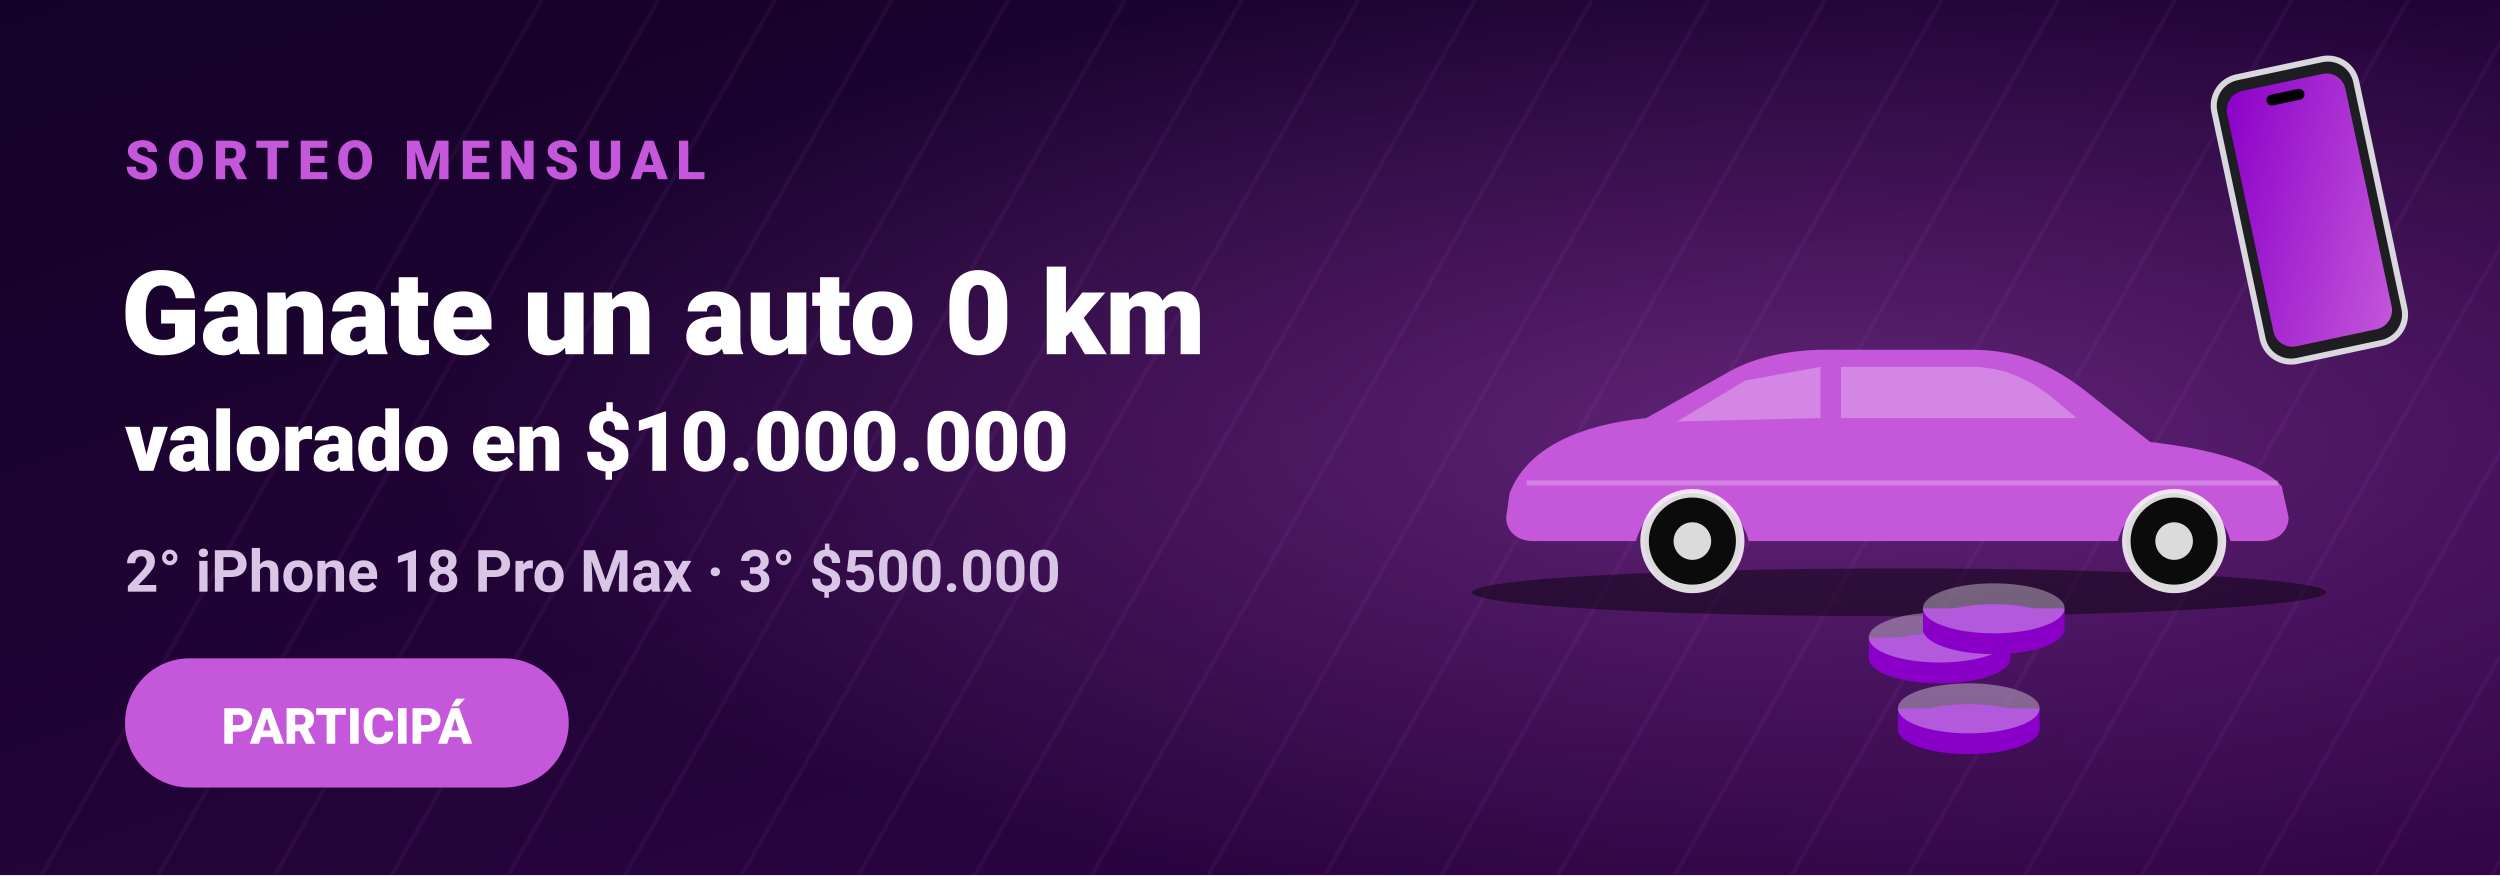
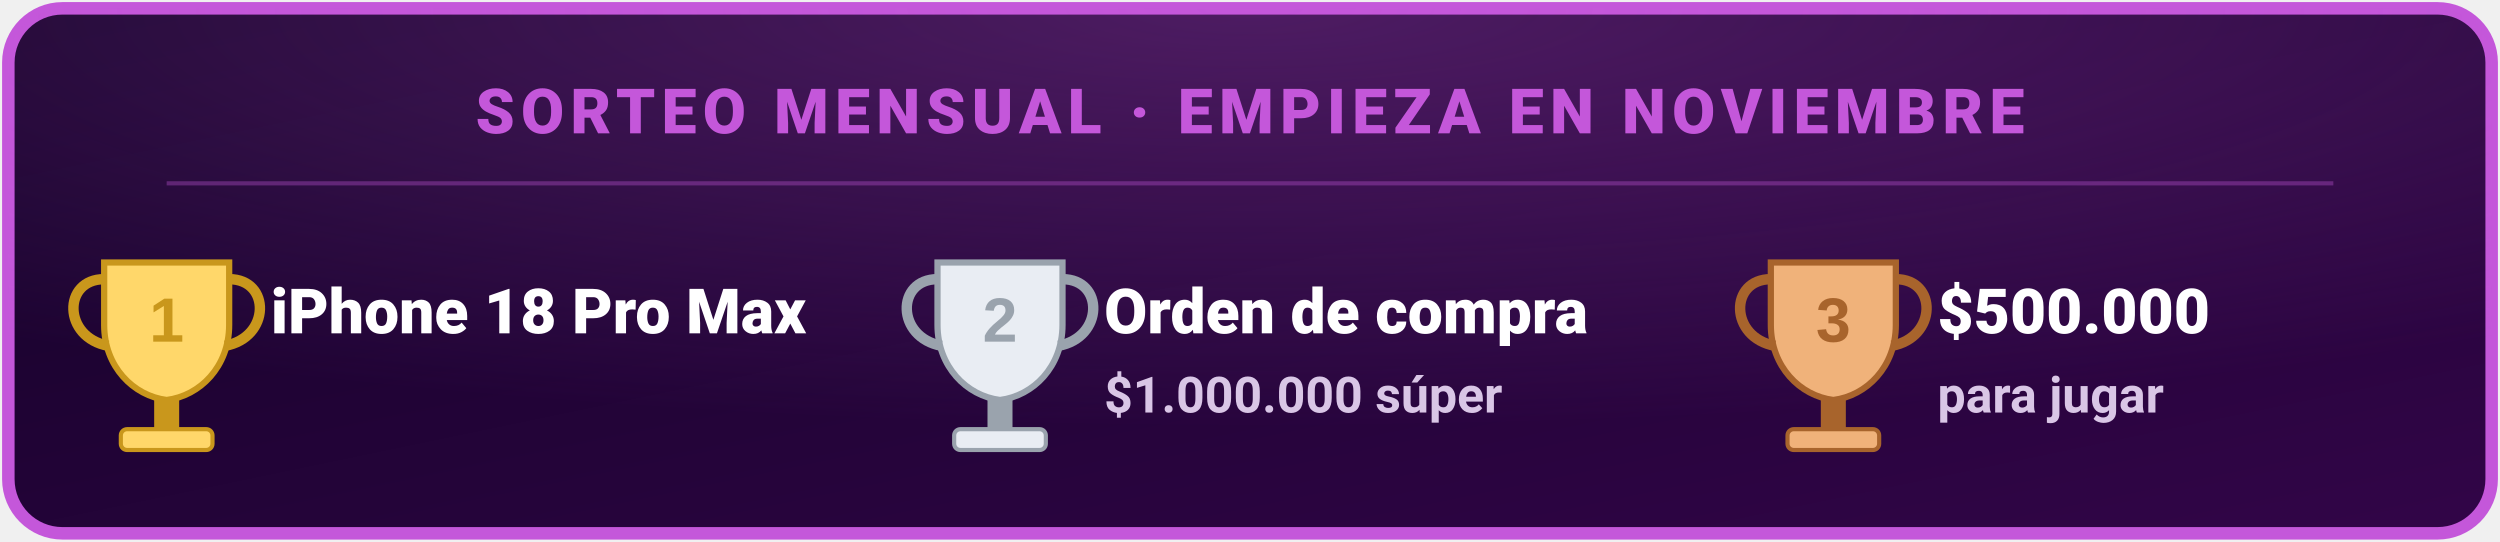
- <svg xmlns="http://www.w3.org/2000/svg" viewBox="0 0 1200 420" width="1200" height="420">
+ <svg xmlns="http://www.w3.org/2000/svg" viewBox="0 0 1200 260" width="1200" height="260">
  <defs>
    <linearGradient id="bg" x1="0" y1="0" x2="1" y2="1">
      <stop offset="0" stop-color="#130227" />
      <stop offset="1" stop-color="#320548" />
    </linearGradient>
-     <radialGradient id="gl" cx=".72" cy=".5" r=".55">
-       <stop offset="0" stop-color="#c457da" stop-opacity=".38" />
+     <radialGradient id="gl" cx=".5" cy="0" r=".8">
+       <stop offset="0" stop-color="#c457da" stop-opacity=".30" />
      <stop offset="1" stop-color="#c457da" stop-opacity="0" />
    </radialGradient>
-     <linearGradient id="scr" x1="0" y1="0" x2="1" y2="1">
-       <stop offset="0" stop-color="#8b00c9" />
-       <stop offset="1" stop-color="#c457da" />
-     </linearGradient>
  </defs>
-   <rect width="1200" height="420" fill="url(#bg)" />
-   <rect width="1200" height="420" fill="url(#gl)" />
-   <g opacity=".07" stroke="#c457da" stroke-width="2">
-     <line x1="260" y1="0" x2="20" y2="420" />
-     <line x1="316" y1="0" x2="76" y2="420" />
-     <line x1="372" y1="0" x2="132" y2="420" />
-     <line x1="428" y1="0" x2="188" y2="420" />
-     <line x1="484" y1="0" x2="244" y2="420" />
-     <line x1="540" y1="0" x2="300" y2="420" />
-     <line x1="596" y1="0" x2="356" y2="420" />
-     <line x1="652" y1="0" x2="412" y2="420" />
-     <line x1="708" y1="0" x2="468" y2="420" />
-     <line x1="764" y1="0" x2="524" y2="420" />
-     <line x1="820" y1="0" x2="580" y2="420" />
-     <line x1="876" y1="0" x2="636" y2="420" />
-     <line x1="932" y1="0" x2="692" y2="420" />
-     <line x1="988" y1="0" x2="748" y2="420" />
-     <line x1="1044" y1="0" x2="804" y2="420" />
-     <line x1="1100" y1="0" x2="860" y2="420" />
-     <line x1="1156" y1="0" x2="916" y2="420" />
-     <line x1="1212" y1="0" x2="972" y2="420" />
-     <line x1="1268" y1="0" x2="1028" y2="420" />
-     <line x1="1324" y1="0" x2="1084" y2="420" />
-     <line x1="1380" y1="0" x2="1140" y2="420" />
-     <line x1="1436" y1="0" x2="1196" y2="420" />
-     <line x1="1492" y1="0" x2="1252" y2="420" />
+   <rect x="4" y="4" width="1192" height="252" rx="26" fill="url(#bg)" stroke="#c457da" stroke-width="6" />
+   <rect x="4" y="4" width="1192" height="252" rx="26" fill="url(#gl)" />
+   <text x="600" y="64" text-anchor="middle" font-family="Roboto,Arial,sans-serif" font-size="30" font-weight="900" letter-spacing="3" fill="#c457da">SORTEO MENSUAL · EMPIEZA EN NOVIEMBRE</text>
+   <line x1="80" y1="88" x2="1120" y2="88" stroke="#c457da" stroke-opacity=".35" stroke-width="2" />
+   <g transform="translate(80,170)">
+     <path d="M-30 -44 H30 V-14 C30 6 16 20 0 22 C-16 20 -30 6 -30 -14 Z" fill="#ffd76a" stroke="#c9971c" stroke-width="3" />
+     <path d="M-30 -36 C-50 -36 -50 -8 -28 -4 M30 -36 C50 -36 50 -8 28 -4" fill="none" stroke="#c9971c" stroke-width="5" />
+     <rect x="-6" y="22" width="12" height="14" fill="#c9971c" />
+     <rect x="-22" y="36" width="44" height="10" rx="3" fill="#ffd76a" stroke="#c9971c" stroke-width="2" />
+     <text x="0" y="-6" text-anchor="middle" font-family="Arial,Helvetica,sans-serif" font-size="30" font-weight="900" fill="#c9971c">1</text>
  </g>
-   <g transform="translate(700,140) scale(0.82)">
-     <ellipse cx="258" cy="176" rx="250" ry="14" fill="#000" opacity=".45" />
-     <path d="M30 118 C40 92 70 78 110 74 L160 46 C175 38 195 34 215 34 L300 34 C330 34 350 44 372 62 L405 88 C440 92 470 100 482 114 L486 132 C486 140 480 146 470 146 L452 146 A34 34 0 0 0 386 146 L170 146 A34 34 0 0 0 104 146 L44 146 C34 146 28 140 28 132 Z" fill="#c457da" />
-     <path d="M168 52 L212 44 L212 74 L128 76 Z M224 44 L300 44 C320 44 336 52 350 64 L362 74 L224 74 Z" fill="#ffffff" fill-opacity=".28" />
-     <path d="M40 112 L480 112" stroke="#ffffff" stroke-opacity=".25" stroke-width="3" />
-     <circle cx="137" cy="146" r="28" fill="#0b0b0b" stroke="#ffffff" stroke-opacity=".85" stroke-width="5" />
-     <circle cx="137" cy="146" r="11" fill="#ffffff" fill-opacity=".85" />
-     <circle cx="419" cy="146" r="28" fill="#0b0b0b" stroke="#ffffff" stroke-opacity=".85" stroke-width="5" />
-     <circle cx="419" cy="146" r="11" fill="#ffffff" fill-opacity=".85" />
+   <text x="130" y="160" font-family="Roboto,Arial,sans-serif" font-size="30" font-weight="900" fill="#ffffff">iPhone 18 Pro Max</text>
+   <g transform="translate(480,170)">
+     <path d="M-30 -44 H30 V-14 C30 6 16 20 0 22 C-16 20 -30 6 -30 -14 Z" fill="#e9edf3" stroke="#9aa3ad" stroke-width="3" />
+     <path d="M-30 -36 C-50 -36 -50 -8 -28 -4 M30 -36 C50 -36 50 -8 28 -4" fill="none" stroke="#9aa3ad" stroke-width="5" />
+     <rect x="-6" y="22" width="12" height="14" fill="#9aa3ad" />
+     <rect x="-22" y="36" width="44" height="10" rx="3" fill="#e9edf3" stroke="#9aa3ad" stroke-width="2" />
+     <text x="0" y="-6" text-anchor="middle" font-family="Arial,Helvetica,sans-serif" font-size="30" font-weight="900" fill="#9aa3ad">2</text>
  </g>
-   <g transform="translate(1060,40) scale(0.58) rotate(-12)">
-     <rect width="120" height="240" rx="24" fill="#1d1d22" stroke="#d8d8de" stroke-width="5" />
-     <rect x="10" y="12" width="100" height="216" rx="16" fill="url(#scr)" />
-     <rect x="44" y="20" width="32" height="9" rx="4.5" fill="#000" />
+   <text x="530" y="160" font-family="Roboto,Arial,sans-serif" font-size="30" font-weight="900" fill="#ffffff">Orden de compra</text>
+   <text x="530" y="198" font-family="Roboto,Arial,sans-serif" font-size="24" font-weight="600" fill="#d9c6e6">$1.000.000 súper</text>
+   <g transform="translate(880,170)">
+     <path d="M-30 -44 H30 V-14 C30 6 16 20 0 22 C-16 20 -30 6 -30 -14 Z" fill="#f0b27a" stroke="#a8642c" stroke-width="3" />
+     <path d="M-30 -36 C-50 -36 -50 -8 -28 -4 M30 -36 C50 -36 50 -8 28 -4" fill="none" stroke="#a8642c" stroke-width="5" />
+     <rect x="-6" y="22" width="12" height="14" fill="#a8642c" />
+     <rect x="-22" y="36" width="44" height="10" rx="3" fill="#f0b27a" stroke="#a8642c" stroke-width="2" />
+     <text x="0" y="-6" text-anchor="middle" font-family="Arial,Helvetica,sans-serif" font-size="30" font-weight="900" fill="#a8642c">3</text>
  </g>
-   <g transform="translate(945,350)">
-     <ellipse cx="0" cy="0" rx="34" ry="12" fill="#8b00c9" />
-     <rect x="-34" y="-10" width="68" height="10" fill="#8b00c9" />
-     <ellipse cx="0" cy="-10" rx="34" ry="12" fill="#ffffff" fill-opacity=".35" />
-   </g>
-   <g transform="translate(931,316)">
-     <ellipse cx="0" cy="0" rx="34" ry="12" fill="#8b00c9" />
-     <rect x="-34" y="-10" width="68" height="10" fill="#8b00c9" />
-     <ellipse cx="0" cy="-10" rx="34" ry="12" fill="#ffffff" fill-opacity=".35" />
-   </g>
-   <g transform="translate(957,302)">
-     <ellipse cx="0" cy="0" rx="34" ry="12" fill="#8b00c9" />
-     <rect x="-34" y="-10" width="68" height="10" fill="#8b00c9" />
-     <ellipse cx="0" cy="-10" rx="34" ry="12" fill="#ffffff" fill-opacity=".35" />
-   </g>
-   <text x="60" y="86" font-family="Roboto,Arial,sans-serif" font-size="26" font-weight="800" letter-spacing="4" fill="#c457da">SORTEO MENSUAL</text>
-   <text x="58" y="170" font-family="Roboto,Arial,sans-serif" font-size="56" font-weight="900" fill="#ffffff">Ganate un auto 0 km</text>
-   <text x="60" y="226" font-family="Roboto,Arial,sans-serif" font-size="40" font-weight="800" fill="#ffffff">valorado en $10.000.000</text>
-   <text x="60" y="284" font-family="Roboto,Arial,sans-serif" font-size="28" font-weight="600" fill="#d9c6e6">2° iPhone 18 Pro Max · 3° $500.000</text>
-   <rect x="60" y="316" width="213" height="62" rx="31" fill="#c457da" />
-   <text x="166.5" y="357" text-anchor="middle" font-family="Roboto,Arial,sans-serif" font-size="24" font-weight="900" fill="#fff">PARTICIPÁ</text>
+   <text x="930" y="160" font-family="Roboto,Arial,sans-serif" font-size="30" font-weight="900" fill="#ffffff">$500.000</text>
+   <text x="930" y="198" font-family="Roboto,Arial,sans-serif" font-size="24" font-weight="600" fill="#d9c6e6">para jugar</text>
</svg>
